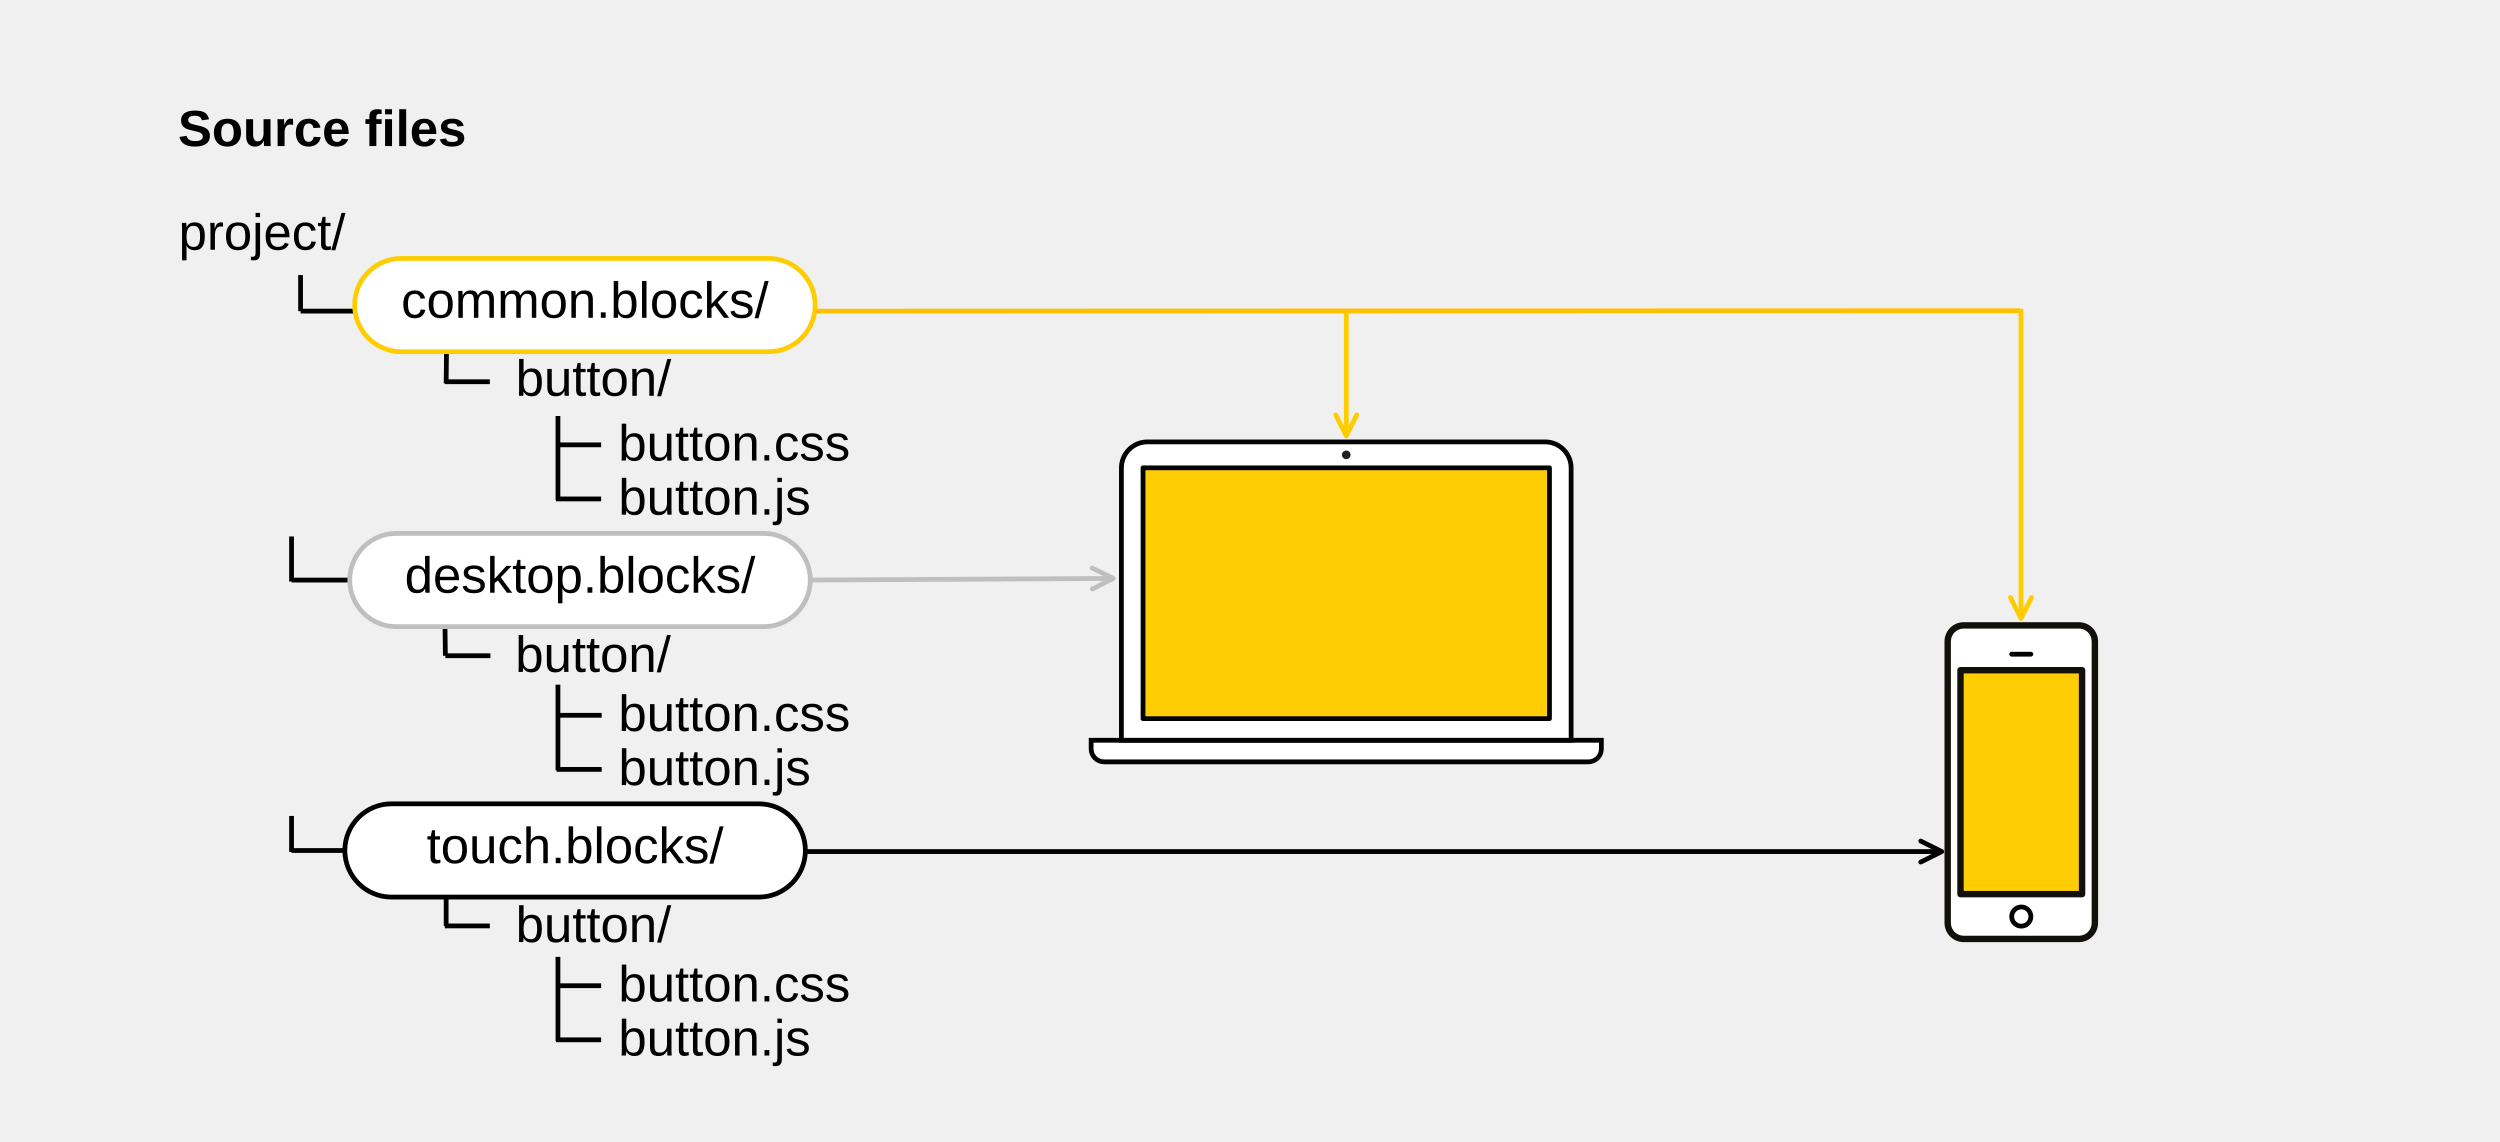
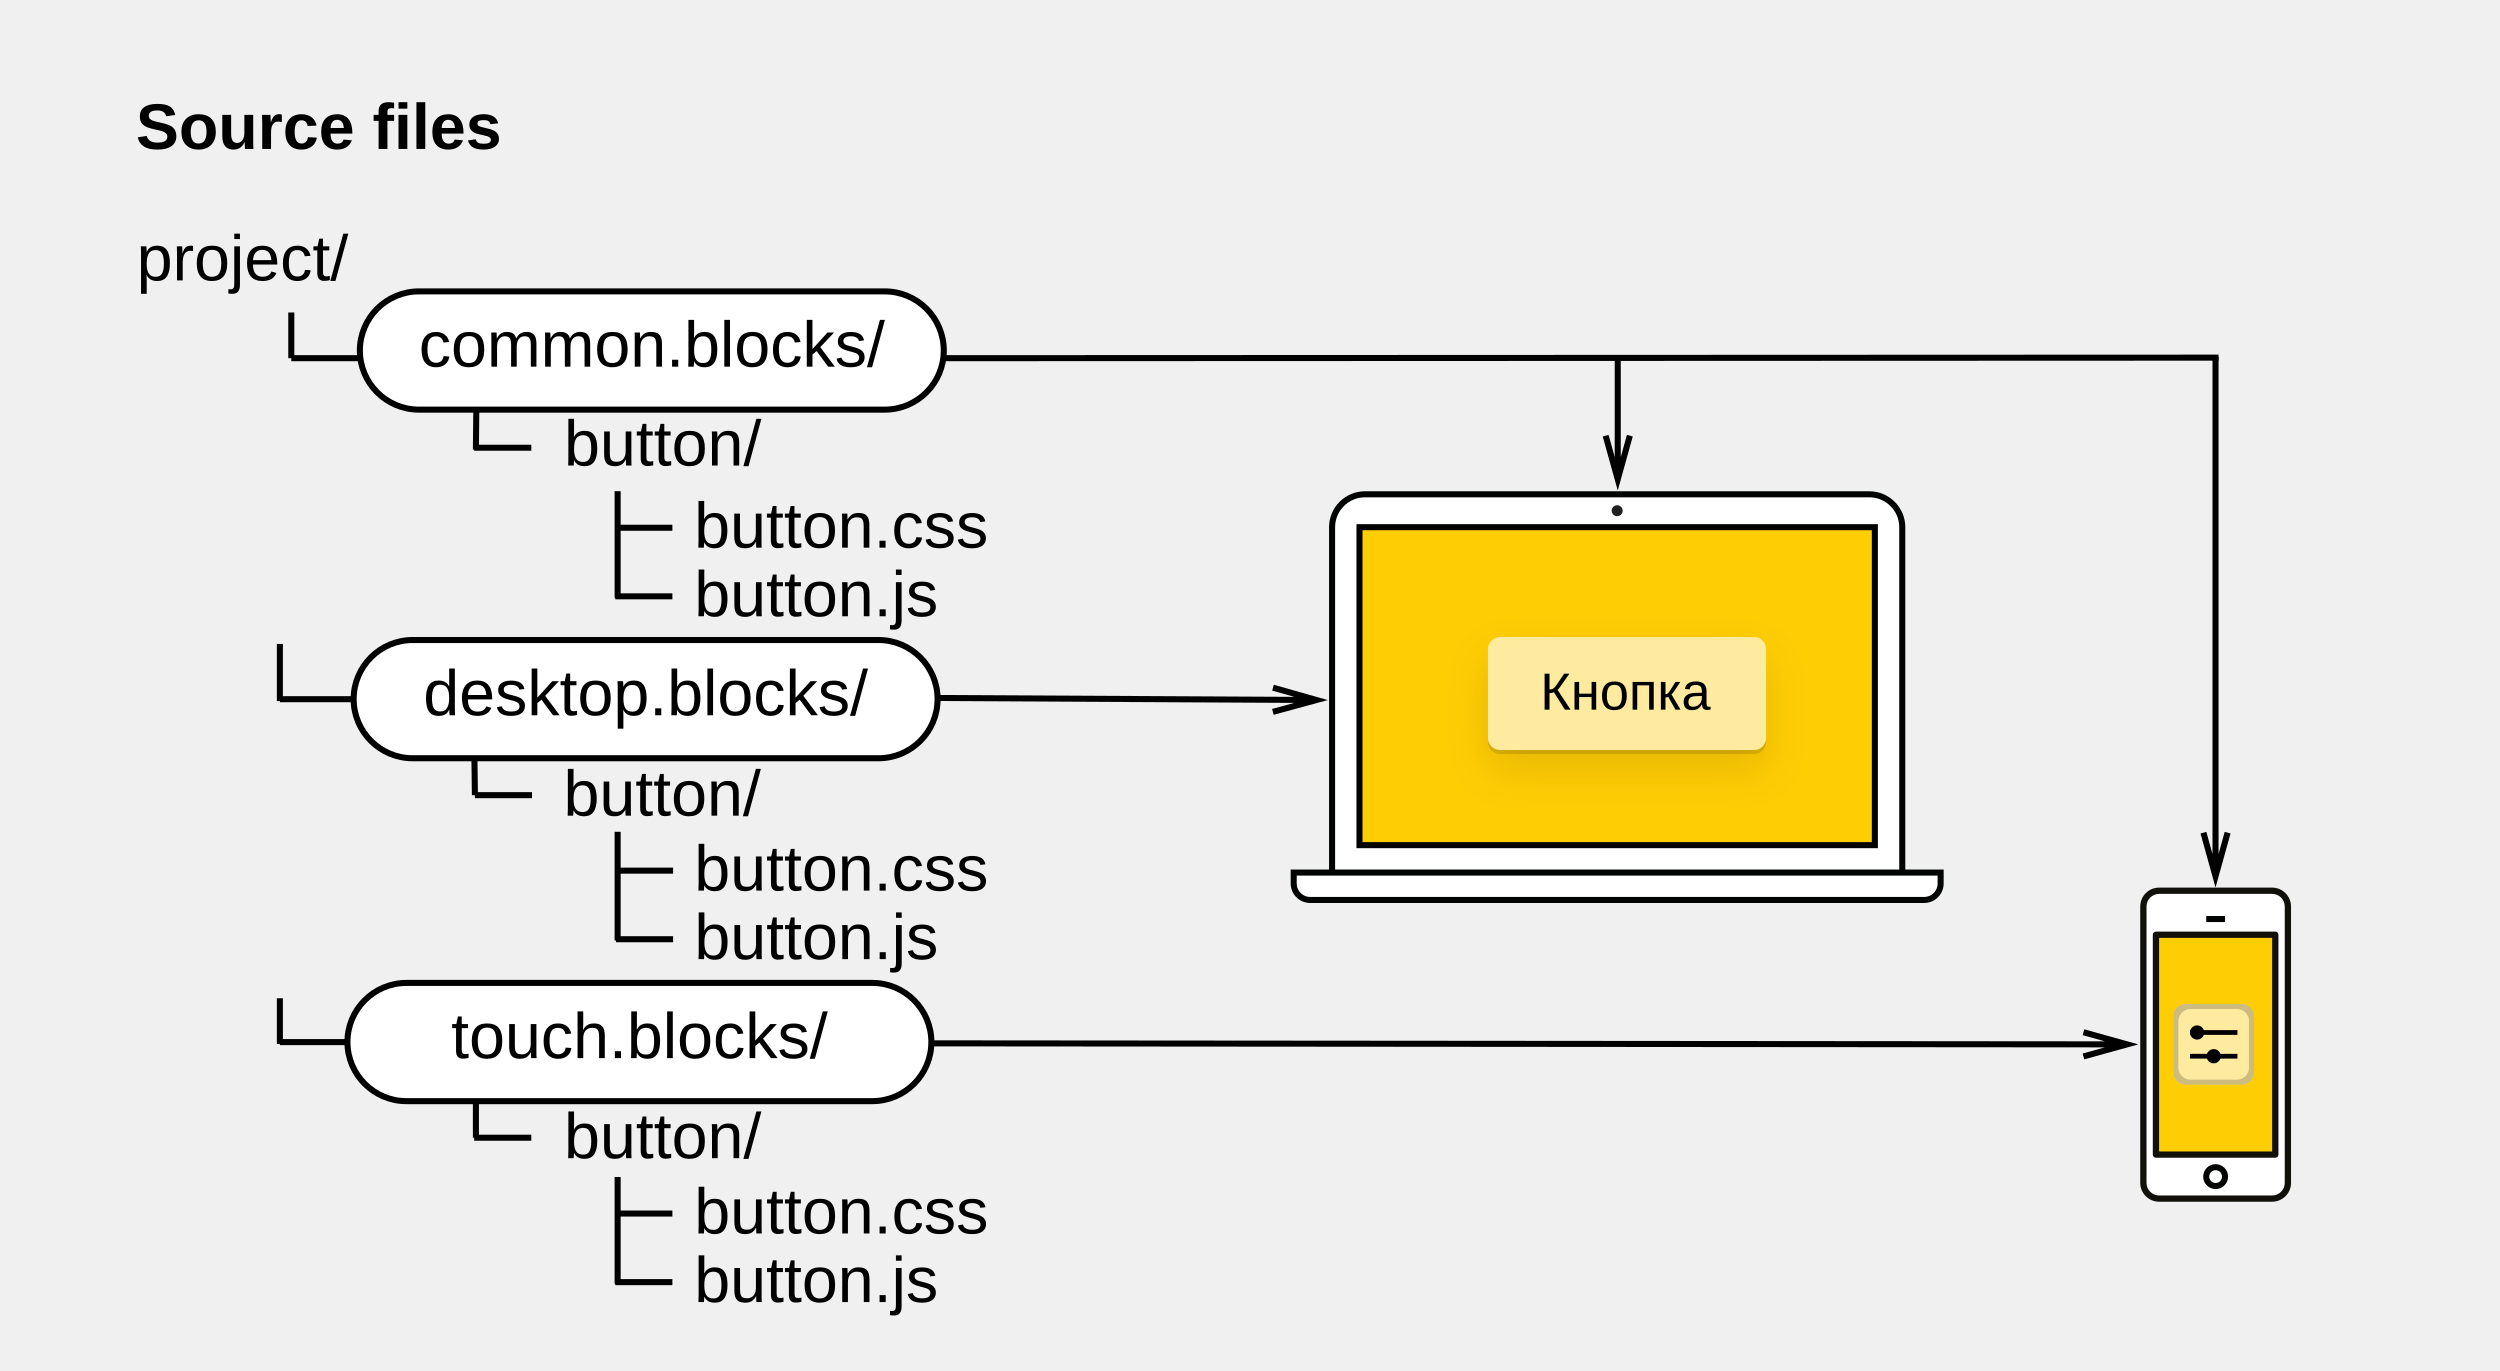
- <svg xmlns="http://www.w3.org/2000/svg" xmlns:xlink="http://www.w3.org/1999/xlink" width="786" height="359" viewBox="0 0 785.578 359.054" xml:space="preserve" color-interpolation-filters="sRGB" class="st28">
-   <style type="text/css">
- 	
- 		.st1 {fill:#ffcc00;stroke:none;stroke-linecap:round;stroke-linejoin:round;stroke-width:0.72}
- 		.st2 {fill:none;marker-end:url(#mrkr13-6);stroke:none;stroke-linecap:butt;stroke-width:1.5}
- 		.st3 {fill:#ffcc00;fill-opacity:1;stroke:#ffcc00;stroke-opacity:1;stroke-width:0.373}
- 		.st4 {fill:#000000;font-family:Arial;font-size:1.333em;font-weight:bold}
- 		.st5 {stroke:#000000;stroke-linecap:butt;stroke-width:1.5}
- 		.st6 {fill:#000000;font-family:Arial;font-size:1.333em}
- 		.st7 {fill:#ffffff;marker-end:url(#mrkr13-136);stroke:#bfbfbf;stroke-linecap:butt;stroke-width:1.5}
- 		.st8 {fill:#bfbfbf;fill-opacity:1;stroke:#bfbfbf;stroke-opacity:1;stroke-width:0.373}
- 		.st9 {fill:#ffffff;marker-end:url(#mrkr13-6);stroke:#ffcc00;stroke-linecap:butt;stroke-width:1.5}
- 		.st10 {fill:#ffffff;marker-end:url(#mrkr13-145);stroke:#000000;stroke-linecap:butt;stroke-width:1.5}
- 		.st11 {fill:#000000;fill-opacity:1;stroke:#000000;stroke-opacity:1;stroke-width:0.373}
- 		.st12 {fill:#ffffff;stroke:#010202;stroke-linecap:butt;stroke-width:1.5}
- 		.st13 {fill:#202021;stroke:none;stroke-linecap:butt;stroke-width:1.5}
- 		.st14 {fill:#ffcc09;stroke:#010202;stroke-linecap:butt;stroke-width:1.5}
- 		.st15 {fill:none}
- 		.st16 {stroke:#010202;stroke-linecap:round;stroke-linejoin:round;stroke-width:1.5}
- 		.st17 {fill:#ffcd04;stroke:#010202;stroke-linecap:round;stroke-linejoin:round;stroke-width:1.5}
- 		.st18 {fill:#ffffff;stroke:none;stroke-linecap:butt;stroke-width:1.5}
- 		.st19 {fill:#12100b;stroke:none;stroke-linecap:butt;stroke-width:1.5}
- 		.st20 {fill:#ffcd04;stroke:none;stroke-linecap:butt;stroke-width:1.5}
- 		.st21 {marker-end:url(#mrkr3-198);stroke:#000000;stroke-linecap:butt;stroke-width:1.5}
- 		.st22 {fill:#000000;fill-opacity:1;stroke:#000000;stroke-opacity:1;stroke-width:0.455}
- 		.st23 {marker-end:url(#mrkr3-205);stroke:#bfbfbf;stroke-linecap:butt;stroke-width:1.5}
- 		.st24 {fill:#bfbfbf;fill-opacity:1;stroke:#bfbfbf;stroke-opacity:1;stroke-width:0.455}
- 		.st25 {marker-end:url(#mrkr3-212);stroke:#ffcc00;stroke-linecap:butt;stroke-width:1.5}
- 		.st26 {fill:#ffcc00;fill-opacity:1;stroke:#ffcc00;stroke-opacity:1;stroke-width:0.455}
- 		.st27 {stroke:#ffc000;stroke-linecap:butt;stroke-width:1.5}
- 		.st28 {fill:none;fill-rule:evenodd;font-size:12px;overflow:visible;stroke-linecap:square;stroke-miterlimit:3}
- 	
- 	</style>
-   <defs id="Patterns_And_Gradients">
-     <linearGradient id="grad0-11" x1="0" y1="0" x2="1" y2="0" gradientTransform="rotate(270 0.5 0.5)">
-       <stop offset="0" stop-color="#f2f2f2" stop-opacity="1" />
-       <stop offset="1" stop-color="#ffffff" stop-opacity="1" />
-     </linearGradient>
-     <linearGradient id="grad0-217" x1="0" y1="0" x2="1" y2="0" gradientTransform="rotate(270 0.5 0.5)">
-       <stop offset="0" stop-color="#ffce3c" stop-opacity="1" />
-       <stop offset="1" stop-color="#ffc000" stop-opacity="1" />
-     </linearGradient>
+ <svg xmlns="http://www.w3.org/2000/svg" xmlns:xlink="http://www.w3.org/1999/xlink" width="620" height="340" viewBox="0 0 620 340" style="background:#fff">
+   <defs>
+     <rect id="b" width="69" height="28" rx="3" />
+     <filter x="-50%" y="-50%" width="200%" height="200%" filterUnits="objectBoundingBox" id="a">
+       <feOffset dy="1" in="SourceAlpha" result="shadowOffsetOuter1" />
+       <feColorMatrix values="0 0 0 0 0 0 0 0 0 0 0 0 0 0 0 0 0 0 0.12 0" in="shadowOffsetOuter1" result="shadowMatrixOuter1" />
+       <feOffset dy="5" in="SourceAlpha" result="shadowOffsetOuter2" />
+       <feGaussianBlur stdDeviation="5" in="shadowOffsetOuter2" result="shadowBlurOuter2" />
+       <feColorMatrix values="0 0 0 0 0 0 0 0 0 0 0 0 0 0 0 0 0 0 0.1 0" in="shadowBlurOuter2" result="shadowMatrixOuter2" />
+       <feMerge>
+         <feMergeNode in="shadowMatrixOuter1" />
+         <feMergeNode in="shadowMatrixOuter2" />
+       </feMerge>
+     </filter>
+     <rect id="c" width="20" height="20" rx="3" />
+     <filter x="-50%" y="-50%" width="200%" height="200%" filterUnits="objectBoundingBox" id="d">
+       <feMorphology radius="1" in="SourceAlpha" result="shadowSpreadInner1" />
+       <feOffset in="shadowSpreadInner1" result="shadowOffsetInner1" />
+       <feComposite in="shadowOffsetInner1" in2="SourceAlpha" operator="arithmetic" k2="-1" k3="1" result="shadowInnerInner1" />
+       <feColorMatrix values="0 0 0 0 0 0 0 0 0 0 0 0 0 0 0 0 0 0 0.2 0" in="shadowInnerInner1" />
+     </filter>
  </defs>
-   <defs id="Markers">
-     <g id="lend13">
-       <path d="M 3 1 L 0 0 L 3 -1 L 3 1 " style="stroke:none" />
+   <g fill="none" fill-rule="evenodd">
+     <path d="M12.428 17.968h133.228v28.346H12.428z" />
+     <text fill="#000" font-family="Arial-BoldMT, Arial" font-size="16" font-weight="bold" transform="translate(12.428 17.26)">
+       <tspan x="21.26" y="19.68">Source files</tspan>
+     </text>
+     <path d="M118.177 96.637l-.154 14.88m-.43-.479h14.17" stroke="#000" stroke-width="1.5" fill="#000" />
+     <path d="M122.142 100.74h84.419v19.843h-84.419z" />
+     <text fill="#000" font-family="ArialMT, Arial" font-size="16" transform="translate(122.142 100.528)">
+       <tspan x="17.74" y="14.93">button/</tspan>
+     </text>
+     <path d="M152.581 130.881h14.17" stroke="#000" stroke-width="1.5" fill="#000" />
+     <path d="M17.827 54.819h84.6v19.843h-84.6z" />
+     <text fill="#000" font-family="ArialMT, Arial" font-size="16" transform="translate(17.827 54.607)">
+       <tspan x="16.07" y="14.93">project/</tspan>
+     </text>
+     <path d="M72.239 88.83h19.84M72.243 77.496v11.34m80.929 32.978v26.46" stroke="#000" stroke-width="1.5" fill="#000" />
+     <path d="M159.701 143.074h85.451v9.921h-85.451z" />
+     <text fill="#000" font-family="ArialMT, Arial" font-size="16" transform="translate(159.701 137.941)">
+       <tspan x="12.48" y="14.89">button.js</tspan>
+     </text>
+     <path d="M165.937 126.066h85.377v9.921h-85.377z" />
+     <text fill="#000" font-family="ArialMT, Arial" font-size="16" transform="translate(165.937 120.933)">
+       <tspan x="6.22" y="14.89">button.css</tspan>
+     </text>
+     <path d="M152.581 147.889h14.17m-49.141 36.622l.167 12.69m-.005-.005h14.17" stroke="#000" stroke-width="1.5" fill="#000" />
+     <text transform="translate(139.7 187.35)" font-size="16" font-family="ArialMT, Arial" fill="#000">
+       <tspan x=".05" y="14.93">button/</tspan>
+     </text>
+     <path d="M152.76 215.92h14.17m-97.526-42.519h19.84M69.409 159.7v14.17m83.763 32.417v26.95" stroke="#000" stroke-width="1.5" fill="#000" />
+     <text transform="translate(172.126 222.981)" font-size="16" font-family="ArialMT, Arial" fill="#000">
+       <tspan x=".08" y="14.89">button.js</tspan>
+     </text>
+     <text transform="translate(171.362 205.973)" font-size="16" font-family="ArialMT, Arial" fill="#000">
+       <tspan x=".82" y="14.89">button.css</tspan>
+     </text>
+     <path d="M152.76 232.928h14.17m-48.907 31.028v18.2m-.43-.003h14.17" stroke="#000" stroke-width="1.5" fill="#000" />
+     <text transform="translate(139.142 272.308)" font-size="16" font-family="ArialMT, Arial" fill="#000">
+       <tspan x=".74" y="14.93">button/</tspan>
+     </text>
+     <path d="M152.581 300.96h14.17m-97.347-42.52h19.84m-19.835-10.866v11.34m83.763 32.979v26.46" stroke="#000" stroke-width="1.5" fill="#000" />
+     <text transform="translate(171.701 308.02)" font-size="16" font-family="ArialMT, Arial" fill="#000">
+       <tspan x=".48" y="14.89">button.js</tspan>
+     </text>
+     <text transform="translate(171.362 291.012)" font-size="16" font-family="ArialMT, Arial" fill="#000">
+       <tspan x=".82" y="14.89">button.css</tspan>
+     </text>
+     <path d="M152.581 317.968h14.17" stroke="#000" stroke-width="1.5" fill="#000" />
+     <g transform="translate(87.706 157.993)">
+       <rect stroke="#000" stroke-width="1.5" fill="#FFF" y=".73" width="144.813" height="29.324" rx="14.662" />
+       <text fill="#000" font-family="ArialMT, Arial" font-size="16">
+         <tspan x="17.27" y="19.39">desktop.blocks/</tspan>
+       </text>
    </g>
-     <marker id="mrkr13-6" class="st3" refX="-8.04" orient="auto" markerUnits="strokeWidth" overflow="visible">
-       <use xlink:href="#lend13" transform="scale(-2.68,-2.68) " />
-     </marker>
-     <marker id="mrkr13-136" class="st8" refX="-8.04" orient="auto" markerUnits="strokeWidth" overflow="visible">
-       <use xlink:href="#lend13" transform="scale(-2.68,-2.68) " />
-     </marker>
-     <marker id="mrkr13-145" class="st11" refX="-8.04" orient="auto" markerUnits="strokeWidth" overflow="visible">
-       <use xlink:href="#lend13" transform="scale(-2.68,-2.68) " />
-     </marker>
-     <g id="lend3">
-       <path d="M 2 1 L 0 0 L 2 -1 " style="stroke-linecap:round;stroke-linejoin:round;fill:none" />
+     <g transform="translate(89.247 71.536)">
+       <rect stroke="#000" stroke-width="1.5" fill="#FFF" y=".73" width="144.813" height="29.324" rx="14.662" />
+       <text fill="#000" font-family="ArialMT, Arial" font-size="16">
+         <tspan x="14.61" y="19.39">common.blocks/</tspan>
+       </text>
    </g>
-     <marker id="mrkr3-198" class="st22" orient="auto" markerUnits="strokeWidth" overflow="visible">
-       <use xlink:href="#lend3" transform="scale(-2.2,-2.2) " />
-     </marker>
-     <marker id="mrkr3-205" class="st24" orient="auto" markerUnits="strokeWidth" overflow="visible">
-       <use xlink:href="#lend3" transform="scale(-2.2,-2.2) " />
-     </marker>
-     <marker id="mrkr3-212" class="st26" orient="auto" markerUnits="strokeWidth" overflow="visible">
-       <use xlink:href="#lend3" transform="scale(-2.2,-2.2) " />
-     </marker>
-   </defs>
-   <g>
-     <g id="shape212-1" transform="translate(164.026,-332.086)">
-       <path d="M0 359.05 L134.31 359.05 L0 359.05 Z" class="st1" />
+     <g transform="translate(86.166 243.032)">
+       <rect stroke="#000" stroke-width="1.5" fill="#FFF" y=".73" width="144.813" height="29.324" rx="14.662" />
+       <text fill="#000" font-family="ArialMT, Arial" font-size="16">
+         <tspan x="25.72" y="19.39">touch.blocks/</tspan>
+       </text>
    </g>
-     <g id="shape213-3" transform="translate(34.4279,-303.74)">
-       <rect x="0" y="330.708" width="133.228" height="28.346" class="st2" />
-       <text x="21.26" y="349.68" class="st4">Source files</text>
+     <path d="M231.5 258.75l296 .255m-10.803 2.991l10.803-2.99-10.797-3.01M232.49 173.102l93.997.498m-10.815 2.943l10.815-2.943-10.784-3.057M401.2 88.827v30.023m-3-10.8l3 10.8 3-10.8" stroke="#000" stroke-width="1.5" />
+     <path d="M406.497 216.402h-85.66v2.72c0 2.24 1.84 4.07 4.08 4.07h152.28c2.25 0 4.08-1.83 4.08-4.07v-2.72h-74.78zm57.108-93.818h-125.09c-4.49 0-8.16 3.67-8.16 8.16v85.65h141.41v-85.65c0-4.49-3.68-8.16-8.16-8.16z" stroke="#010202" stroke-width="1.5" fill="#FFF" />
+     <path d="M402.418 126.655c0 .76-.61 1.36-1.36 1.36-.75 0-1.36-.6-1.36-1.36 0-.75.61-1.36 1.36-1.36.75 0 1.36.61 1.36 1.36z" fill="#202021" />
+     <path d="M406.495 171.529h-10.88c0-16.32 9.52-28.55 9.52-28.55h-29.91a4.09 4.09 0 0 0-4.08 4.08v44.87c0 2.24 1.84 4.07 4.08 4.07h31.88c-2.99-12.64-.61-24.47-.61-24.47z" stroke="#010202" stroke-width="1.5" fill="#FFCC09" />
+     <path d="M379.303 178.332s9.52 5.43 21.75 5.43c12.24 0 21.76-5.43 21.76-5.43h-43.51z" />
+     <path d="M379.303 178.332s9.52 5.43 21.75 5.43c12.24 0 21.76-5.43 21.76-5.43" stroke="#010202" stroke-width="1.5" fill="#000" />
+     <path d="M386.101 153.858v5.43z" />
+     <path d="M386.101 153.858v5.43" stroke="#010202" stroke-width="1.5" fill="#000" />
+     <path d="M413.295 153.858v5.43z" />
+     <path d="M413.295 153.858v5.43" stroke="#010202" stroke-width="1.5" fill="#000" />
+     <path d="M407.107 195.999h19.78c2.25 0 4.08-1.83 4.08-4.07v-44.87c0-2.25-1.83-4.08-4.08-4.08h-21.75l1.97 53.02z" />
+     <path d="M407.107 195.999h19.78c2.25 0 4.08-1.83 4.08-4.07v-44.87c0-2.25-1.83-4.08-4.08-4.08h-21.75" stroke="#010202" stroke-width="1.5" fill="#000" />
+     <path d="M337.153 130.74h127.81v78.86h-127.81z" stroke="#010202" stroke-width="1.5" fill="#FFCD04" />
+     <path d="M549.45 88.497V217.3m-3-10.8l3 10.8 3-10.8" stroke="#000" stroke-width="1.5" />
+     <path d="M535.457 297.248c-2.15 0-3.9-1.75-3.9-3.89v-68.56c0-2.14 1.75-3.89 3.9-3.89h28.04c2.14 0 3.9 1.75 3.9 3.89v68.56c0 2.14-1.76 3.89-3.9 3.89h-28.04z" fill="#FFF" />
+     <path d="M563.498 221.687c1.71 0 3.12 1.4 3.12 3.11v68.56c0 1.71-1.41 3.12-3.12 3.12h-28.05c-1.71 0-3.11-1.41-3.11-3.12v-68.56c0-1.71 1.4-3.11 3.11-3.11h28.05zm0-1.56h-28.05c-2.57 0-4.67 2.1-4.67 4.67v68.56c0 2.57 2.1 4.67 4.67 4.67h28.05c2.57 0 4.68-2.1 4.68-4.67v-68.56c0-2.57-2.11-4.67-4.68-4.67z" fill="#12100B" />
+     <path d="M534.673 231.81h29.605v54.536h-29.605z" fill="#FFCD04" />
+     <path d="M563.494 232.59v52.98h-28.04v-52.98h28.04zm.78-1.56h-29.6c-.43 0-.78.35-.78.78v54.54c0 .42.35.77.78.77h29.6c.43 0 .78-.35.78-.77v-54.54c0-.43-.35-.78-.78-.78z" fill="#12100B" />
+     <ellipse cx="2.337" cy="2.717" rx="2.337" ry="2.337" transform="translate(547.138 289.081)" stroke="#010202" stroke-width="1.5" fill="#FFF" />
+     <path d="M551.813 227.92h-4.67" stroke="#010202" stroke-width="1.5" fill="#000" />
+     <path d="M234.03 88.83l316.17-.135" stroke="#000" stroke-width="1.5" fill="#000" />
+     <g transform="translate(369 158)">
+       <use fill="#000" filter="url(#a)" xlink:href="#b" />
+       <use fill="#FFEBA0" xlink:href="#b" />
    </g>
-     <g id="shape214-8" transform="translate(499.208,109.374) rotate(90.5963)">
-       <path d="M0 359.05 L14.88 359.05" class="st5" />
-     </g>
-     <g id="shape215-13" transform="translate(139.593,-239.012)">
-       <path d="M0 359.05 L14.17 359.05" class="st5" />
-     </g>
-     <g id="shape216-17" transform="translate(144.142,-229.472)">
-       <rect x="0" y="339.212" width="84.419" height="19.843" class="st2" />
-       <text x="17.74" y="353.93" class="st6">button/</text>
-     </g>
-     <g id="shape217-21" transform="translate(174.581,-219.169)">
-       <path d="M0 359.05 L14.17 359.05" class="st5" />
-     </g>
-     <g id="shape218-25" transform="translate(39.8268,-275.393)">
-       <rect x="0" y="339.212" width="84.601" height="19.843" class="st2" />
-       <text x="16.07" y="353.93" class="st6">project/</text>
-     </g>
-     <g id="shape219-29" transform="translate(94.2389,-261.22)">
-       <path d="M0 359.05 L19.84 359.05" class="st5" />
-     </g>
-     <g id="shape220-33" transform="translate(453.293,86.4957) rotate(90)">
-       <path d="M0 359.05 L11.34 359.05" class="st5" />
-     </g>
-     <g id="shape221-37" transform="translate(534.222,130.814) rotate(90)">
-       <path d="M0 359.05 L26.46 359.05" class="st5" />
-     </g>
-     <g id="shape222-41" transform="translate(181.701,-197.059)">
-       <rect x="0" y="349.133" width="85.451" height="9.921" class="st2" />
-       <text x="12.48" y="358.89" class="st6">button.js</text>
-     </g>
-     <g id="shape223-45" transform="translate(187.937,-214.067)">
-       <rect x="0" y="349.133" width="85.377" height="9.921" class="st2" />
-       <text x="6.22" y="358.89" class="st6">button.css</text>
-     </g>
-     <g id="shape224-49" transform="translate(174.581,-202.161)">
-       <path d="M0 359.05 L14.17 359.05" class="st5" />
-     </g>
-     <g id="shape225-53" transform="translate(498.63,188.816) rotate(89.2507)">
-       <path d="M0 359.05 L12.69 359.05" class="st5" />
-     </g>
-     <g id="shape226-57" transform="translate(139.772,-152.854)">
-       <path d="M0 359.05 L14.17 359.05" class="st5" />
-     </g>
-     <g id="shape227-61" transform="translate(143.7,-142.65)">
-       <rect x="0" y="339.212" width="85.039" height="19.843" class="st2" />
-       <text x="18.05" y="353.93" class="st6">button/</text>
-     </g>
-     <g id="shape228-65" transform="translate(174.76,-134.13)">
-       <path d="M0 359.05 L14.17 359.05" class="st5" />
-     </g>
-     <g id="shape229-69" transform="translate(91.4042,-176.649)">
-       <path d="M0 359.05 L19.84 359.05" class="st5" />
-     </g>
-     <g id="shape230-73" transform="translate(450.459,168.7) rotate(90)">
-       <path d="M0 359.05 L14.17 359.05" class="st5" />
-     </g>
-     <g id="shape231-77" transform="translate(534.222,215.287) rotate(90)">
-       <path d="M0 359.05 L26.95 359.05" class="st5" />
-     </g>
-     <g id="shape232-81" transform="translate(182.126,-112.019)">
-       <rect x="0" y="349.133" width="84.638" height="9.921" class="st2" />
-       <text x="12.08" y="358.89" class="st6">button.js</text>
-     </g>
-     <g id="shape233-85" transform="translate(188.362,-129.027)">
-       <rect x="0" y="349.133" width="84.564" height="9.921" class="st2" />
-       <text x="5.82" y="358.89" class="st6">button.css</text>
-     </g>
-     <g id="shape234-89" transform="translate(174.76,-117.122)">
-       <path d="M0 359.05 L14.17 359.05" class="st5" />
-     </g>
-     <g id="shape235-93" transform="translate(499.073,272.956) rotate(90)">
-       <path d="M0 359.05 L18.2 359.05" class="st5" />
-     </g>
-     <g id="shape236-97" transform="translate(139.593,-67.8972)">
-       <path d="M0 359.05 L14.17 359.05" class="st5" />
-     </g>
-     <g id="shape237-101" transform="translate(144.142,-57.6924)">
-       <rect x="0" y="339.212" width="84.419" height="19.843" class="st2" />
-       <text x="17.74" y="353.93" class="st6">button/</text>
-     </g>
-     <g id="shape238-105" transform="translate(174.581,-49.0903)">
-       <path d="M0 359.05 L14.17 359.05" class="st5" />
-     </g>
-     <g id="shape239-109" transform="translate(91.4042,-91.61)">
-       <path d="M0 359.05 L19.84 359.05" class="st5" />
-     </g>
-     <g id="shape240-113" transform="translate(450.459,256.574) rotate(90)">
-       <path d="M0 359.05 L11.34 359.05" class="st5" />
-     </g>
-     <g id="shape241-117" transform="translate(534.222,300.893) rotate(90)">
-       <path d="M0 359.05 L26.46 359.05" class="st5" />
-     </g>
-     <g id="shape242-121" transform="translate(181.701,-26.9801)">
-       <rect x="0" y="349.133" width="85.451" height="9.921" class="st2" />
-       <text x="12.48" y="358.89" class="st6">button.js</text>
-     </g>
-     <g id="shape243-125" transform="translate(188.362,-43.988)">
-       <rect x="0" y="349.133" width="84.564" height="9.921" class="st2" />
-       <text x="5.82" y="358.89" class="st6">button.css</text>
-     </g>
-     <g id="shape244-129" transform="translate(174.581,-32.0825)">
-       <path d="M0 359.05 L14.17 359.05" class="st5" />
-     </g>
-     <g id="shape245-133" transform="translate(109.706,-162.007)">
-       <rect x="0" y="329.73" width="144.813" height="29.324" rx="14.662" ry="14.662" class="st7" />
-       <text x="17.27" y="348.39" class="st6">desktop.blocks/</text>
-     </g>
-     <g id="shape246-138" transform="translate(111.247,-248.464)">
-       <rect x="0" y="329.73" width="144.813" height="29.324" rx="14.662" ry="14.662" class="st9" />
-       <text x="14.61" y="348.39" class="st6">common.blocks/</text>
-     </g>
-     <g id="shape247-142" transform="translate(108.166,-76.968)">
-       <rect x="0" y="329.73" width="144.813" height="29.324" rx="14.662" ry="14.662" class="st10" />
-       <text x="25.72" y="348.39" class="st6">touch.blocks/</text>
-     </g>
-     <g id="group248-147" transform="translate(328.664,-119.488)">
-       <g id="group249-148" transform="translate(14.1732,5.68434E-014)">
-         <g id="shape250-149">
-           <path d="M85.66 352.26 L69.34 352.26 L0 352.26 L0 353.62 L0 354.98 C-0 357.22 1.84 359.05 4.08 359.05 L156.36          359.05 C158.61 359.05 160.44 357.22 160.44 354.98 L160.44 353.62 L160.44 352.26 L85.66 352.26 Z" class="st12" />
-         </g>
-         <g id="shape251-151" transform="translate(9.51768,-6.79835)">
-           <path d="M133.25 265.24 L8.16 265.24 C3.67 265.24 0 268.91 0 273.4 L0 359.05 L59.83 359.05 L66.62 359.05 L67.98          359.05 L76.14 359.05 L141.41 359.05 L141.41 273.4 C141.41 268.91 137.73 265.24 133.25 265.24 Z" class="st12" />
-         </g>
-         <g id="shape252-153" transform="translate(78.8608,-95.1768)">
-           <path d="M2.72 357.69 C2.72 358.45 2.11 359.05 1.36 359.05 C0.61 359.05 0 358.45 0 357.69 C0 356.94 0.61 356.33          1.36 356.33 C2.11 356.33 2.72 356.94 2.72 357.69 Z" class="st13" />
-         </g>
-         <g id="group253-155" transform="translate(50.3078,-27.1934)">
-           <g id="shape254-156">
-             <path d="M35.35 334.58 L24.47 334.58 C24.47 318.26 33.99 306.03 33.99 306.03 L4.08 306.03 C1.84 306.03 0           307.86 0 310.11 L0 354.98 C-0 357.22 1.84 359.05 4.08 359.05 L35.96 359.05 C32.97 346.41 35.35           334.58 35.35 334.58 Z" class="st14" />
-           </g>
-           <g id="group255-158" transform="translate(8.15801,5.68434E-014)">
-             <g id="shape256-159" transform="translate(2.51799E-013,-12.237)">
-               <path d="M0 353.62 C-0 353.62 9.52 359.05 21.75 359.05 C33.99 359.05 43.51 353.62 43.51 353.62 L0 353.62            Z" class="st15" />
-               <path d="M0 353.62 C-0 353.62 9.52 359.05 21.75 359.05 C33.99 359.05 43.51 353.62 43.51 353.62" class="st16" />
-             </g>
-             <g id="shape257-162" transform="translate(6.79835,-36.7111)">
-               <path d="M0 353.62 L0 359.05 L0 353.62 Z" class="st15" />
-               <path d="M0 353.62 L0 359.05" class="st16" />
-             </g>
-             <g id="shape258-165" transform="translate(33.9917,-36.7111)">
-               <path d="M0 353.62 L0 359.05 L0 353.62 Z" class="st15" />
-               <path d="M0 353.62 L0 359.05" class="st16" />
-             </g>
-             <g id="shape259-168" transform="translate(25.8337,5.68434E-014)">
-               <path d="M1.97 359.05 L21.75 359.05 C24 359.05 25.83 357.22 25.83 354.98 L25.83 310.11 C25.83 307.86            24 306.03 21.75 306.03 L0 306.03 L1.97 359.05 Z" class="st15" />
-               <path d="M1.97 359.05 L21.75 359.05 C24 359.05 25.83 357.22 25.83 354.98 L25.83 310.11 C25.83 307.86            24 306.03 21.75 306.03 L0 306.03" class="st16" />
-             </g>
-           </g>
-         </g>
-         <g id="shape260-171" transform="translate(16.316,-13.5967)">
-           <rect x="0" y="280.194" width="127.809" height="78.861" class="st17" />
-         </g>
+     <text font-family="ArialMT, Arial" font-size="13" fill="#000" transform="translate(369 158)">
+       <tspan x="13" y="18">Кнопка</tspan>
+     </text>
+     <g>
+       <g transform="translate(539 249)">
+         <use fill="#FFEBA0" xlink:href="#c" />
+         <use fill="#000" filter="url(#d)" xlink:href="#c" />
      </g>
-     </g>
-     <g id="group261-173" transform="translate(611.172,-62.7948)">
-       <g id="group262-174">
-         <g id="group263-175">
-           <g id="shape264-176" transform="translate(1.00616,-1.00616)">
-             <path d="M5.03 359.05 C2.26 359.05 0 356.79 0 354.02 L0 265.48 C0 262.71 2.26 260.45 5.03 260.45 L41.25 260.45           C44.02 260.45 46.28 262.71 46.28 265.48 L46.28 354.02 C46.28 356.79 44.02 359.05 41.25 359.05           L5.03 359.05 Z" class="st18" />
-           </g>
-           <g id="shape265-178">
-             <path d="M42.26 260.45 C44.47 260.45 46.28 262.26 46.28 264.48 L46.28 353.02 C46.28 355.23 44.47 357.04 42.26           357.04 L6.04 357.04 C3.82 357.04 2.01 355.23 2.01 353.02 L2.01 264.48 C2.01 262.26 3.82 260.45           6.04 260.45 L42.26 260.45 ZM42.26 258.44 L6.04 258.44 C2.72 258.44 0 261.16 0 264.48 L0 353.02           C-0 356.34 2.72 359.05 6.04 359.05 L42.26 359.05 C45.58 359.05 48.3 356.34 48.3 353.02 L48.3           264.48 C48.3 261.16 45.58 258.44 42.26 258.44 Z" class="st19" />
-           </g>
-         </g>
-         <g id="group266-180" transform="translate(4.02462,-14.0862)">
-           <g id="shape267-181" transform="translate(1.00616,-1.00616)">
-             <rect x="0" y="288.623" width="38.234" height="70.431" class="st20" />
-           </g>
-           <g id="shape268-183">
-             <path d="M38.23 288.62 L38.23 357.04 L2.01 357.04 L2.01 288.62 L38.23 288.62 ZM39.24 286.61 L1.01 286.61           C0.45 286.61 0 287.06 0 287.62 L0 358.05 C0 358.6 0.45 359.05 1.01 359.05 L39.24 359.05 C39.79           359.05 40.25 358.6 40.25 358.05 L40.25 287.62 C40.25 287.06 39.79 286.61 39.24 286.61 Z" class="st19" />
-           </g>
-         </g>
-         <g id="shape269-185" transform="translate(21.1293,-5.03078)">
-           <ellipse cx="3.018" cy="356.036" rx="3.018" ry="3.018" class="st12" />
-         </g>
-         <g id="shape270-187" transform="translate(27.1662,627.555) rotate(180)">
-           <path d="M0 359.05 L6.04 359.05" class="st16" />
-         </g>
-         <g id="shape271-190" transform="translate(18.1108,-90.554)">
- 					</g>
-         <g id="shape272-191" transform="translate(24.1477,-94.5786)">
- 					</g>
+       <g transform="translate(543.118 254.294)" fill="#000">
+         <path d="M0 1.176h11.765v1.176H0zm0 5.883h11.765v1.176H0z" />
+         <ellipse cx="5.882" cy="7.647" rx="1.765" ry="1.765" />
+         <ellipse cx="1.765" cy="1.765" rx="1.765" ry="1.765" />
      </g>
-     </g>
-     <g id="shape273-192" transform="translate(253.134,-91.2756)">
-       <path d="M0 359.05 L357.17 359.05" class="st21" />
-     </g>
-     <g id="shape274-199" transform="translate(252.038,-176.644) rotate(-0.308512)">
-       <path d="M0 359.05 L95.83 359.05" class="st23" />
-     </g>
-     <g id="shape275-206" transform="translate(782.112,97.8343) rotate(90)">
-       <path d="M0 359.05 L39.22 359.05" class="st25" />
-     </g>
-     <g id="shape276-213" transform="translate(994.278,97.0949) rotate(90)">
-       <path d="M0 359.05 L97.39 359.05" class="st25" />
-     </g>
-     <g id="shape277-220" transform="translate(255.899,-261.22) rotate(-0.0203105)">
-       <path d="M0 359.05 L378.93 359.05" class="st27" />
    </g>
  </g>
</svg>
